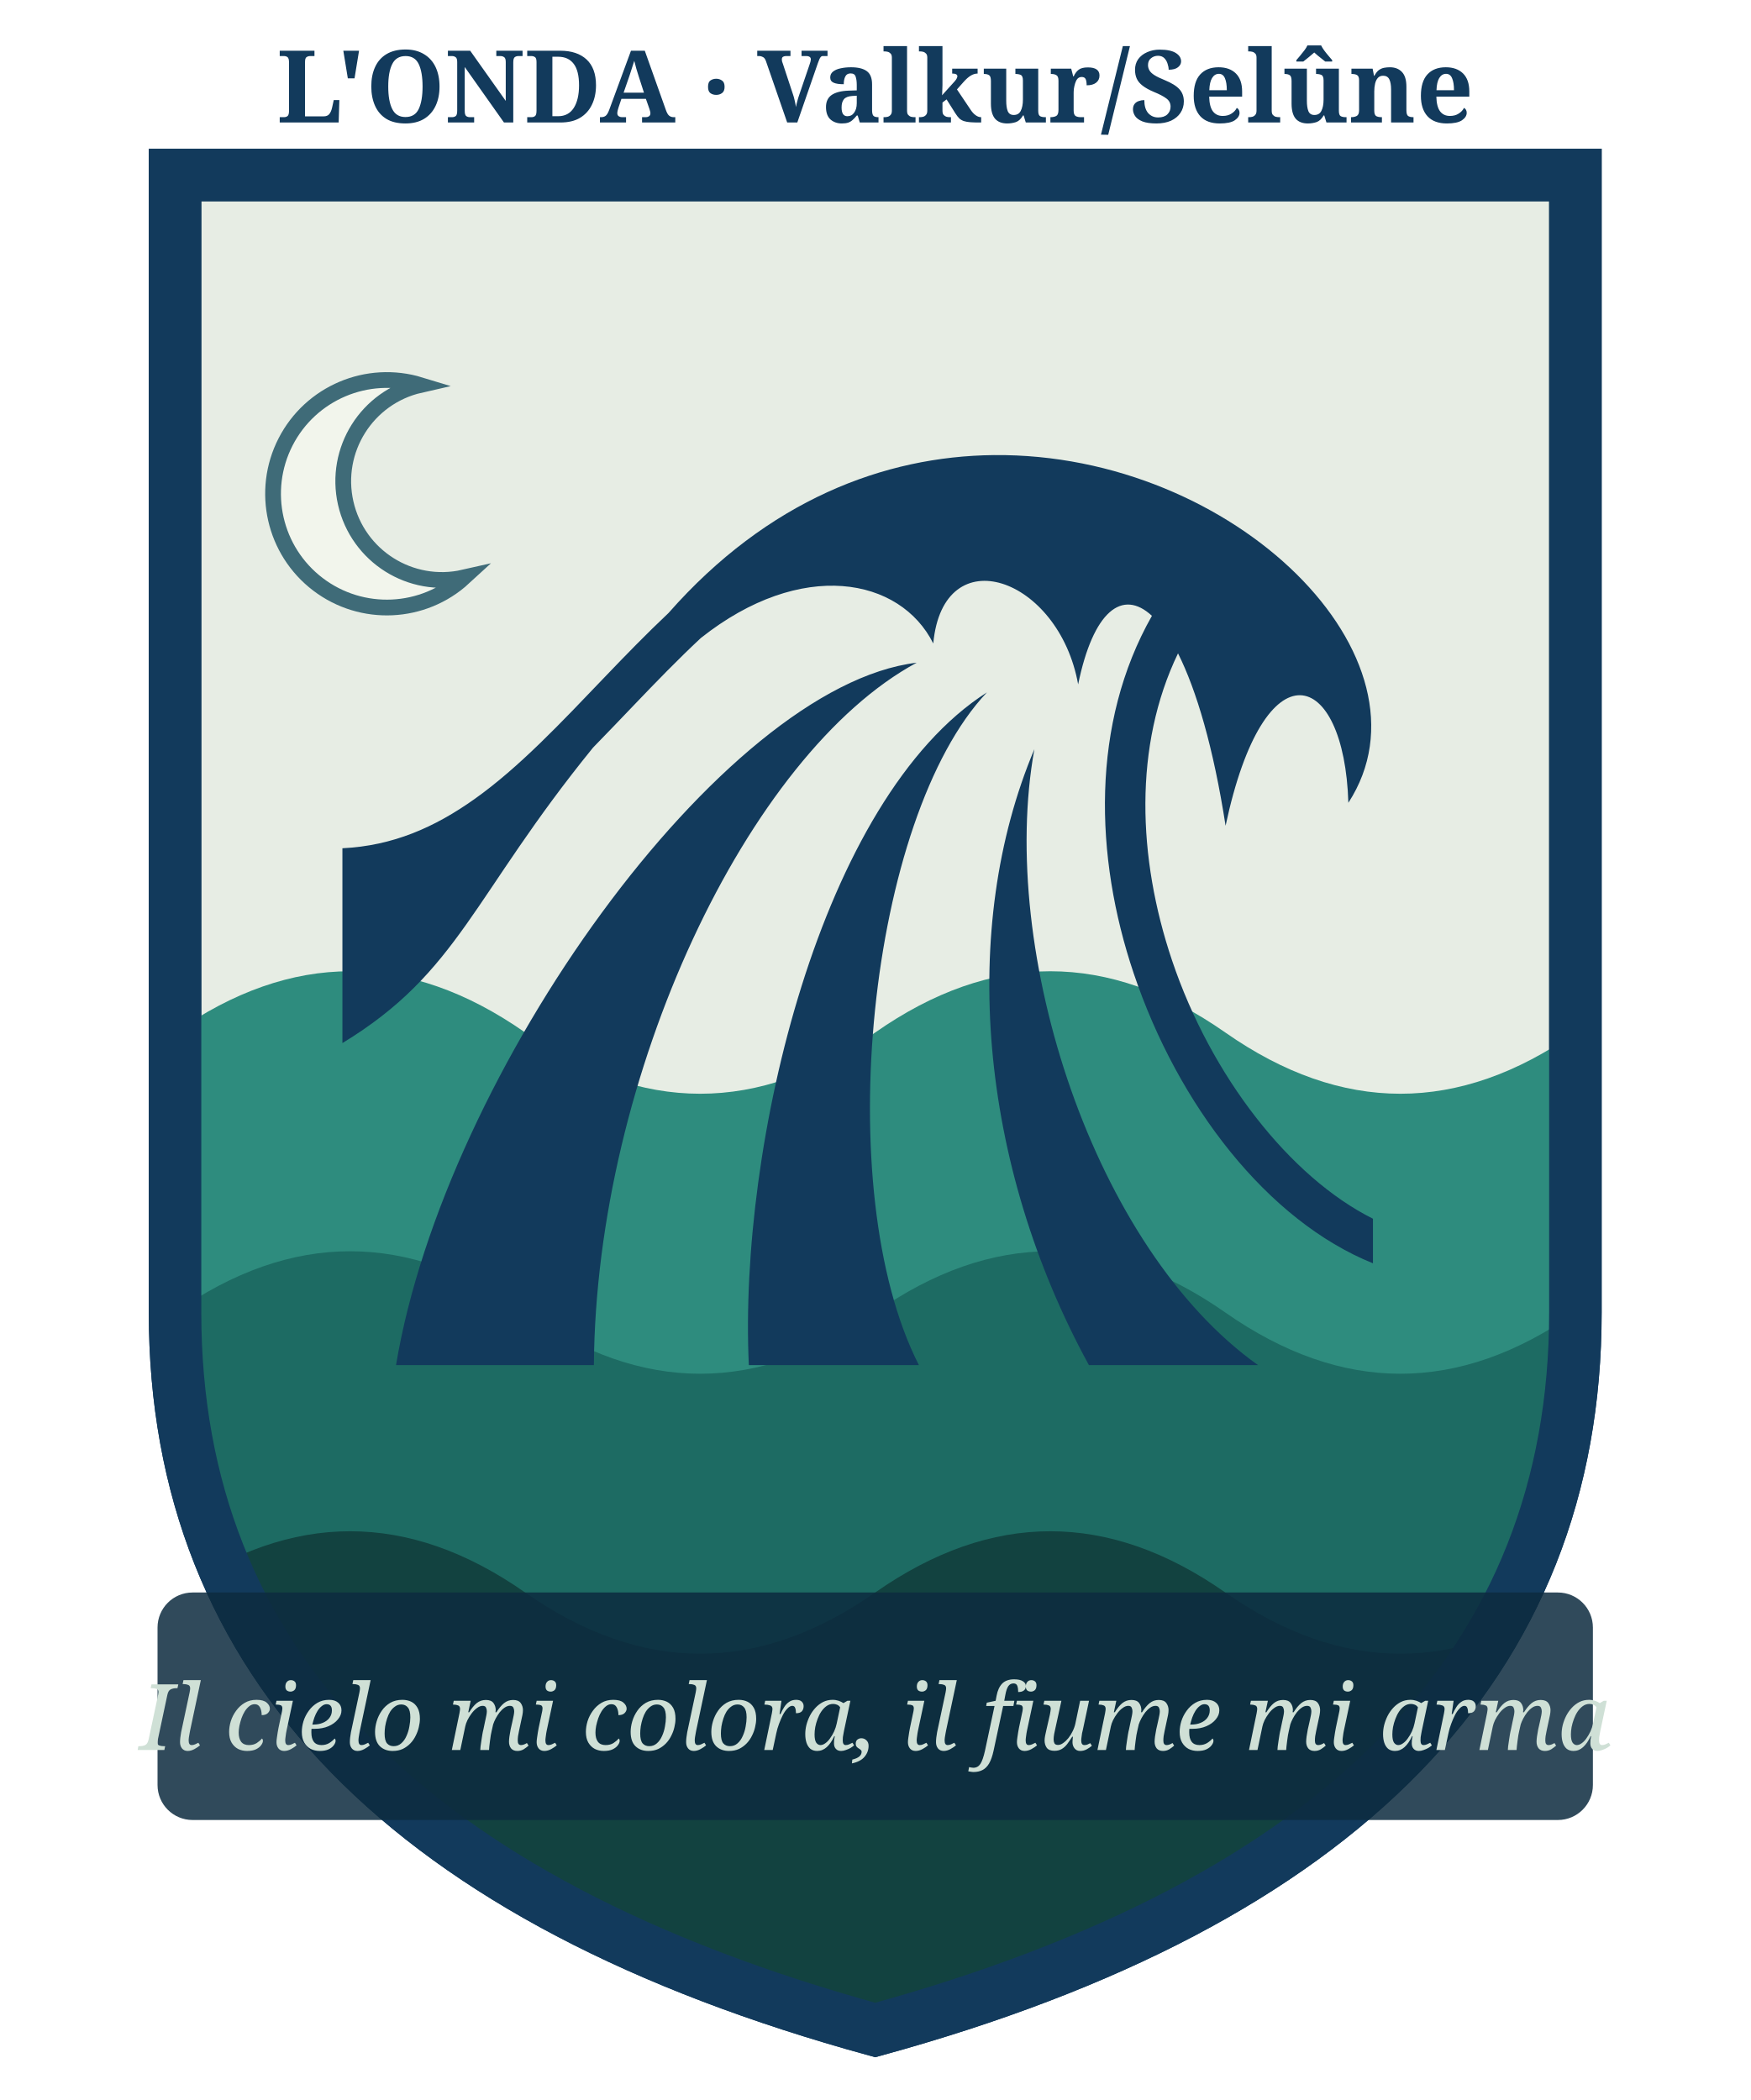
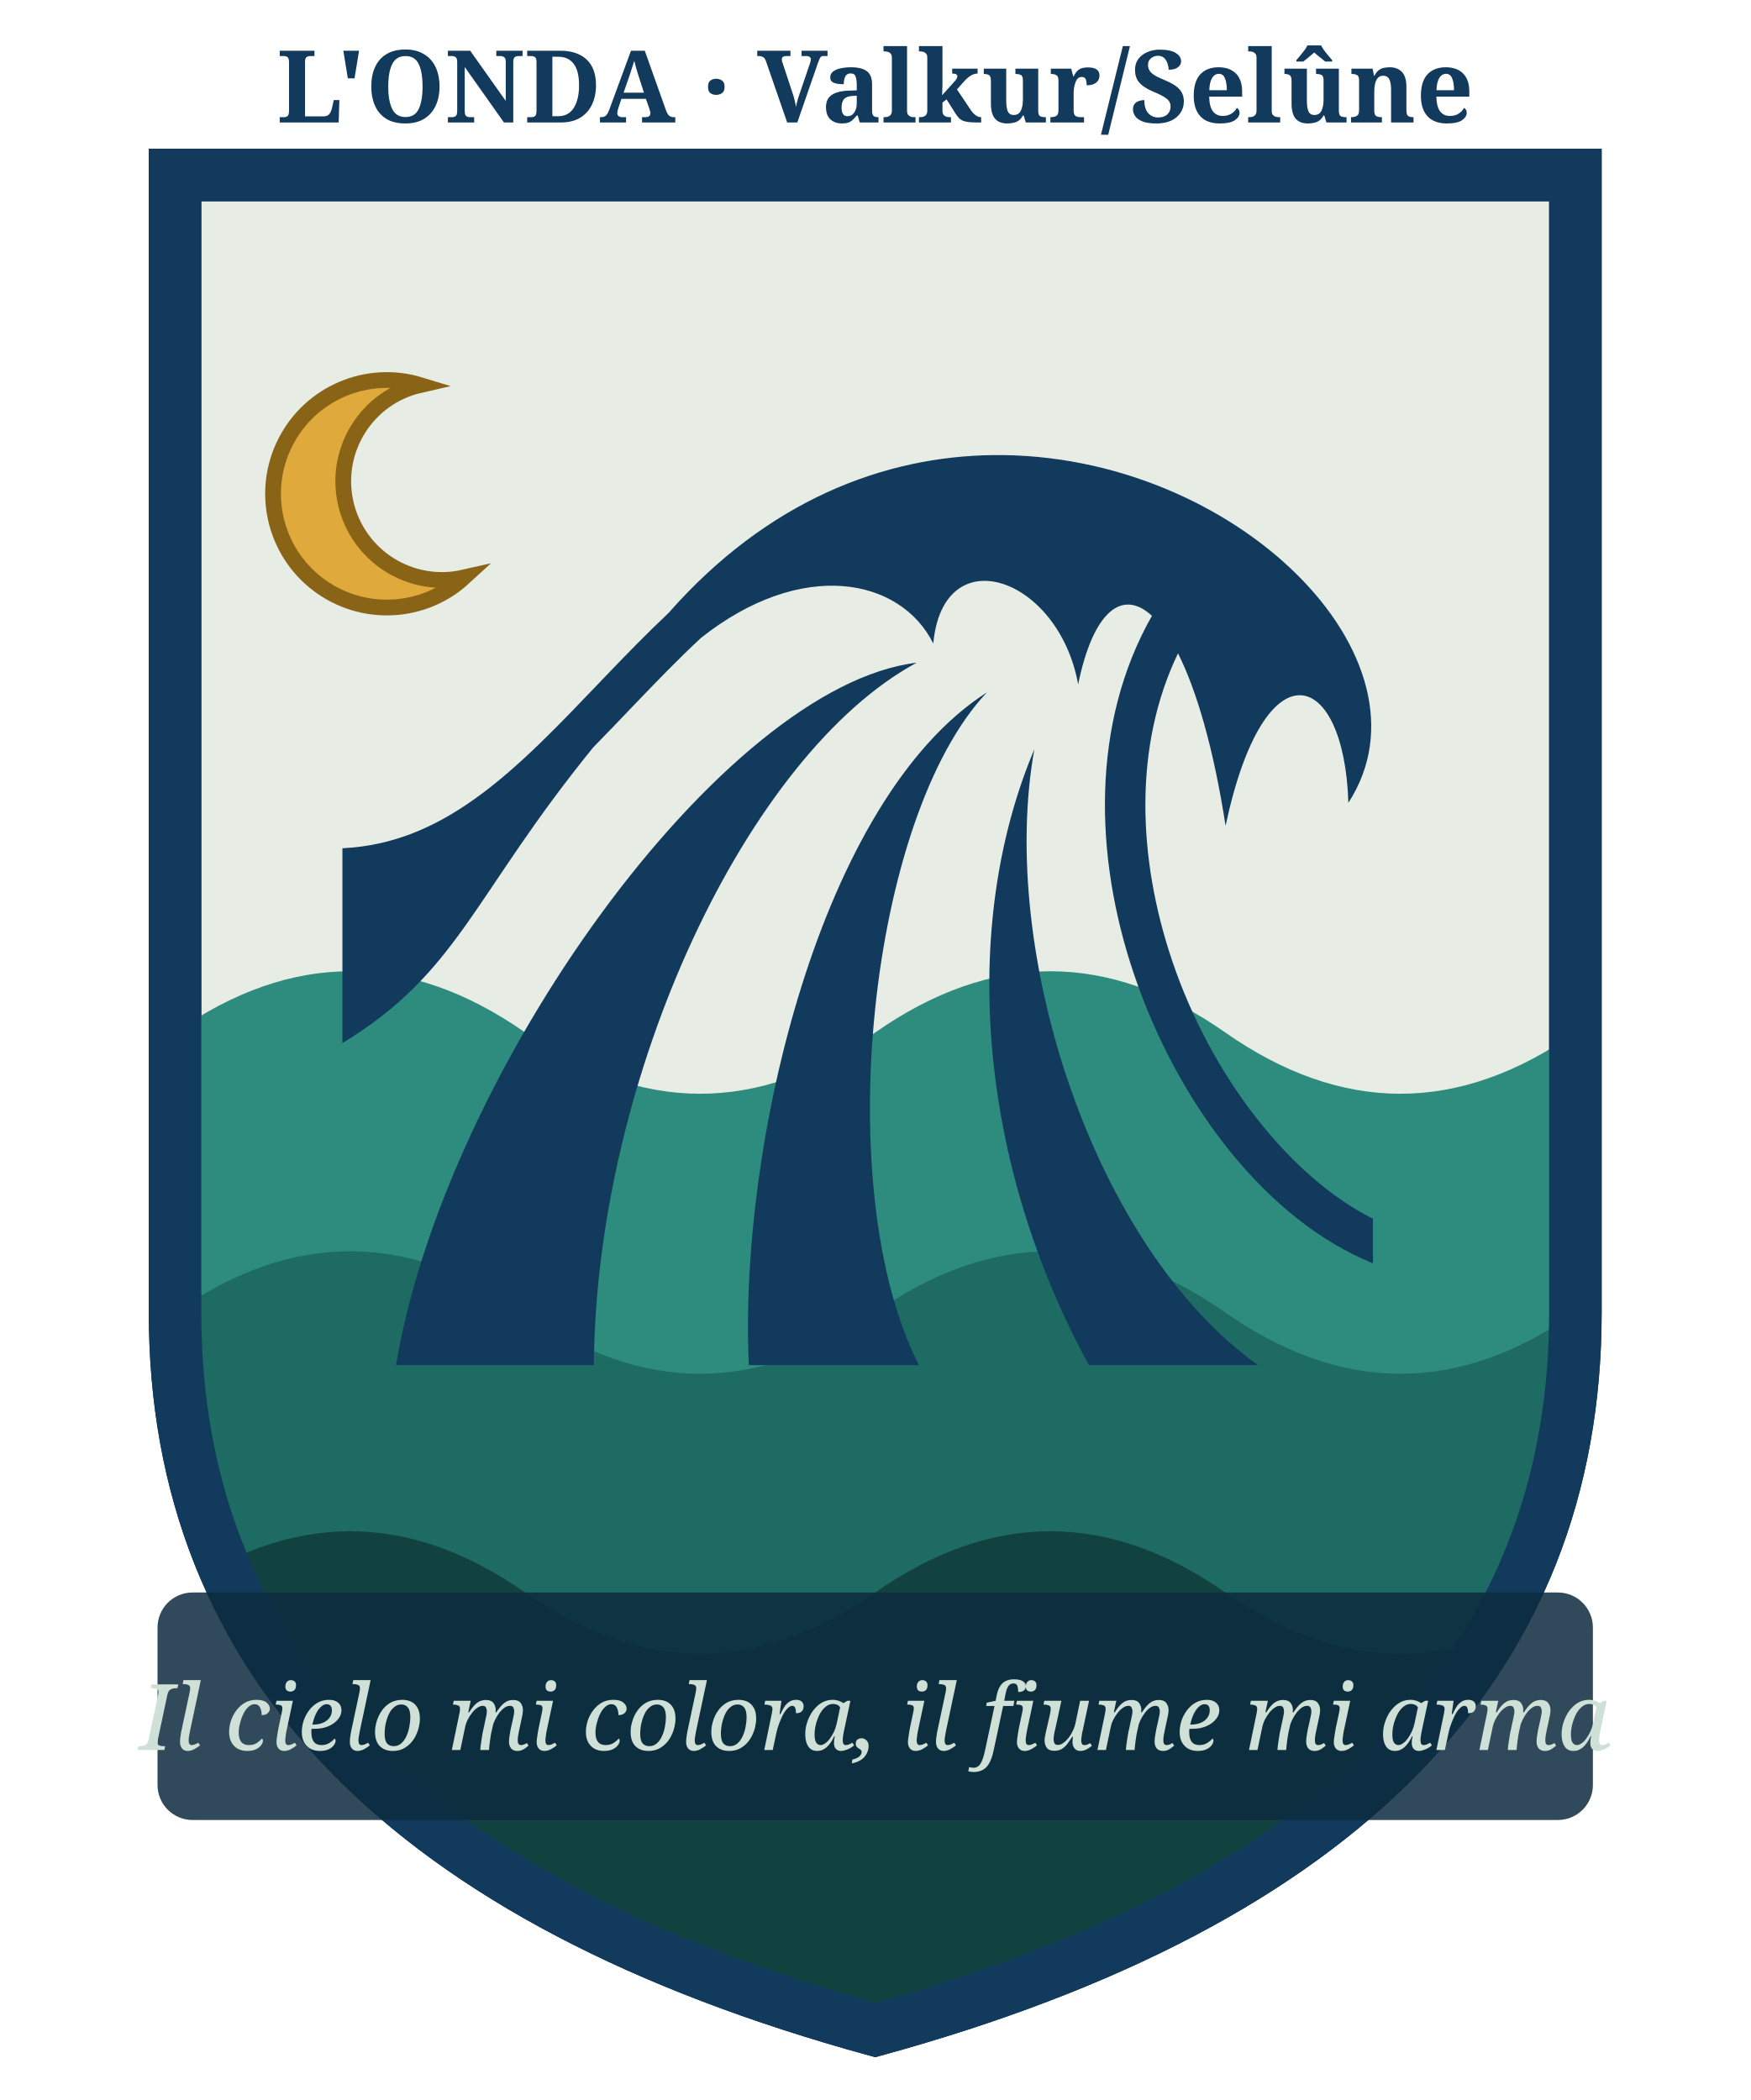
<svg xmlns="http://www.w3.org/2000/svg" viewBox="0 0 200 240" width="200" height="240" role="img" aria-label="Stemma Contrada dell'Onda — distretto The Tidal Crest">
  <defs>
    <clipPath id="o8">
      <path d="M20 20 H180 V150 Q180 210 100 232 Q20 210 20 150 Z" />
    </clipPath>
  </defs>
  <path d="M20 20 H180 V150 Q180 210 100 232 Q20 210 20 150 Z" fill="#e7ede4" stroke="#123a5c" stroke-width="6" />
  <g clip-path="url(#o8)">
    <path d="M20 118 q20 -14 40 0 q20 14 40 0 q20 -14 40 0 q20 14 40 0 V232 H20 Z" fill="#2e8c7e" />
    <path d="M20 150 q20 -14 40 0 q20 14 40 0 q20 -14 40 0 q20 14 40 0 V232 H20 Z" fill="#1d6b63" />
    <path d="M20 182 q20 -14 40 0 q20 14 40 0 q20 -14 40 0 q20 14 40 0 V232 H20 Z" fill="#124240" />
-     <path d="M48 44 a13 13 0 1 0 5 22 a10 10 0 1 1 -5 -22z" fill="#f2f5ec" stroke="#3f6b78" stroke-width="1.8" />
+     <path d="M48 44 a13 13 0 1 0 5 22 a10 10 0 1 1 -5 -22z" fill="#dfa93b" stroke="#8a6416" stroke-width="1.8" />
    <g fill="#123a5c">
      <g transform="translate(34.44 33.39) scale(0.24774)">
        <path d="M319.406 75.156c-50.542.49-104.39 20.876-150.094 72.844-10.232 9.65-19.88 19.59-29.187 29.313-20.516 21.433-39.694 41.877-60.22 56.468-18.484 13.142-37.73 21.617-61 22.75v89.876c53.93-32.793 59.934-67.832 115.595-136.312 6.38-6.524 12.727-13.19 19.125-19.875 9.96-10.407 20.016-20.803 30.563-30.657 46.422-36.83 92.022-27.93 107.218 2.5 4.6-49.27 57.958-30.564 66.813 18.875 6.91-33.696 20.327-44.354 34.03-31.625-28.136 49.585-26.61 110.87-8.406 164.937 20.51 60.915 61.743 114.13 110.344 133.75v-20.563c-38.34-19.194-74.662-65.71-92.657-119.156-15.937-47.336-17.777-99.07 2.75-141.655 8.492 16.92 16.342 43.406 21.94 79.53 17.992-84.587 54.762-72.463 56.624-10.593 42.998-66.287-52.197-161.48-163.438-160.406zm-35.656 95.78C194.225 181.69 66.158 359.648 43.625 494.97h91.25c1.02-133.954 71.114-282.045 148.875-324.033zm32.406 13.69c-76.76 49.056-114.574 208.732-109.812 310.343h78.437c-41.213-80.74-23.207-252.666 31.376-310.345zm21.875 26.218c-34.686 82.23-25.705 191.077 25.158 284.125h78c-75.605-53.774-120.09-190.455-103.157-284.126z" />
      </g>
    </g>
  </g>
  <path d="M20 20 H180 V150 Q180 210 100 232 Q20 210 20 150 Z" fill="none" stroke="#123a5c" stroke-width="6" />
  <rect x="18" y="182" width="164" height="26" rx="4" fill="#0c2a3e" opacity="0.85" />
  <text x="100" y="200" font-family="Georgia,serif" font-size="10.5" fill="#cfe0d6" text-anchor="middle" font-style="italic">Il cielo mi colora, il fiume mi arma</text>
  <text x="100" y="14" font-family="Georgia,serif" font-size="11.5" fill="#123a5c" text-anchor="middle" font-weight="bold">L'ONDA · Valkur/Selûne</text>
</svg>
